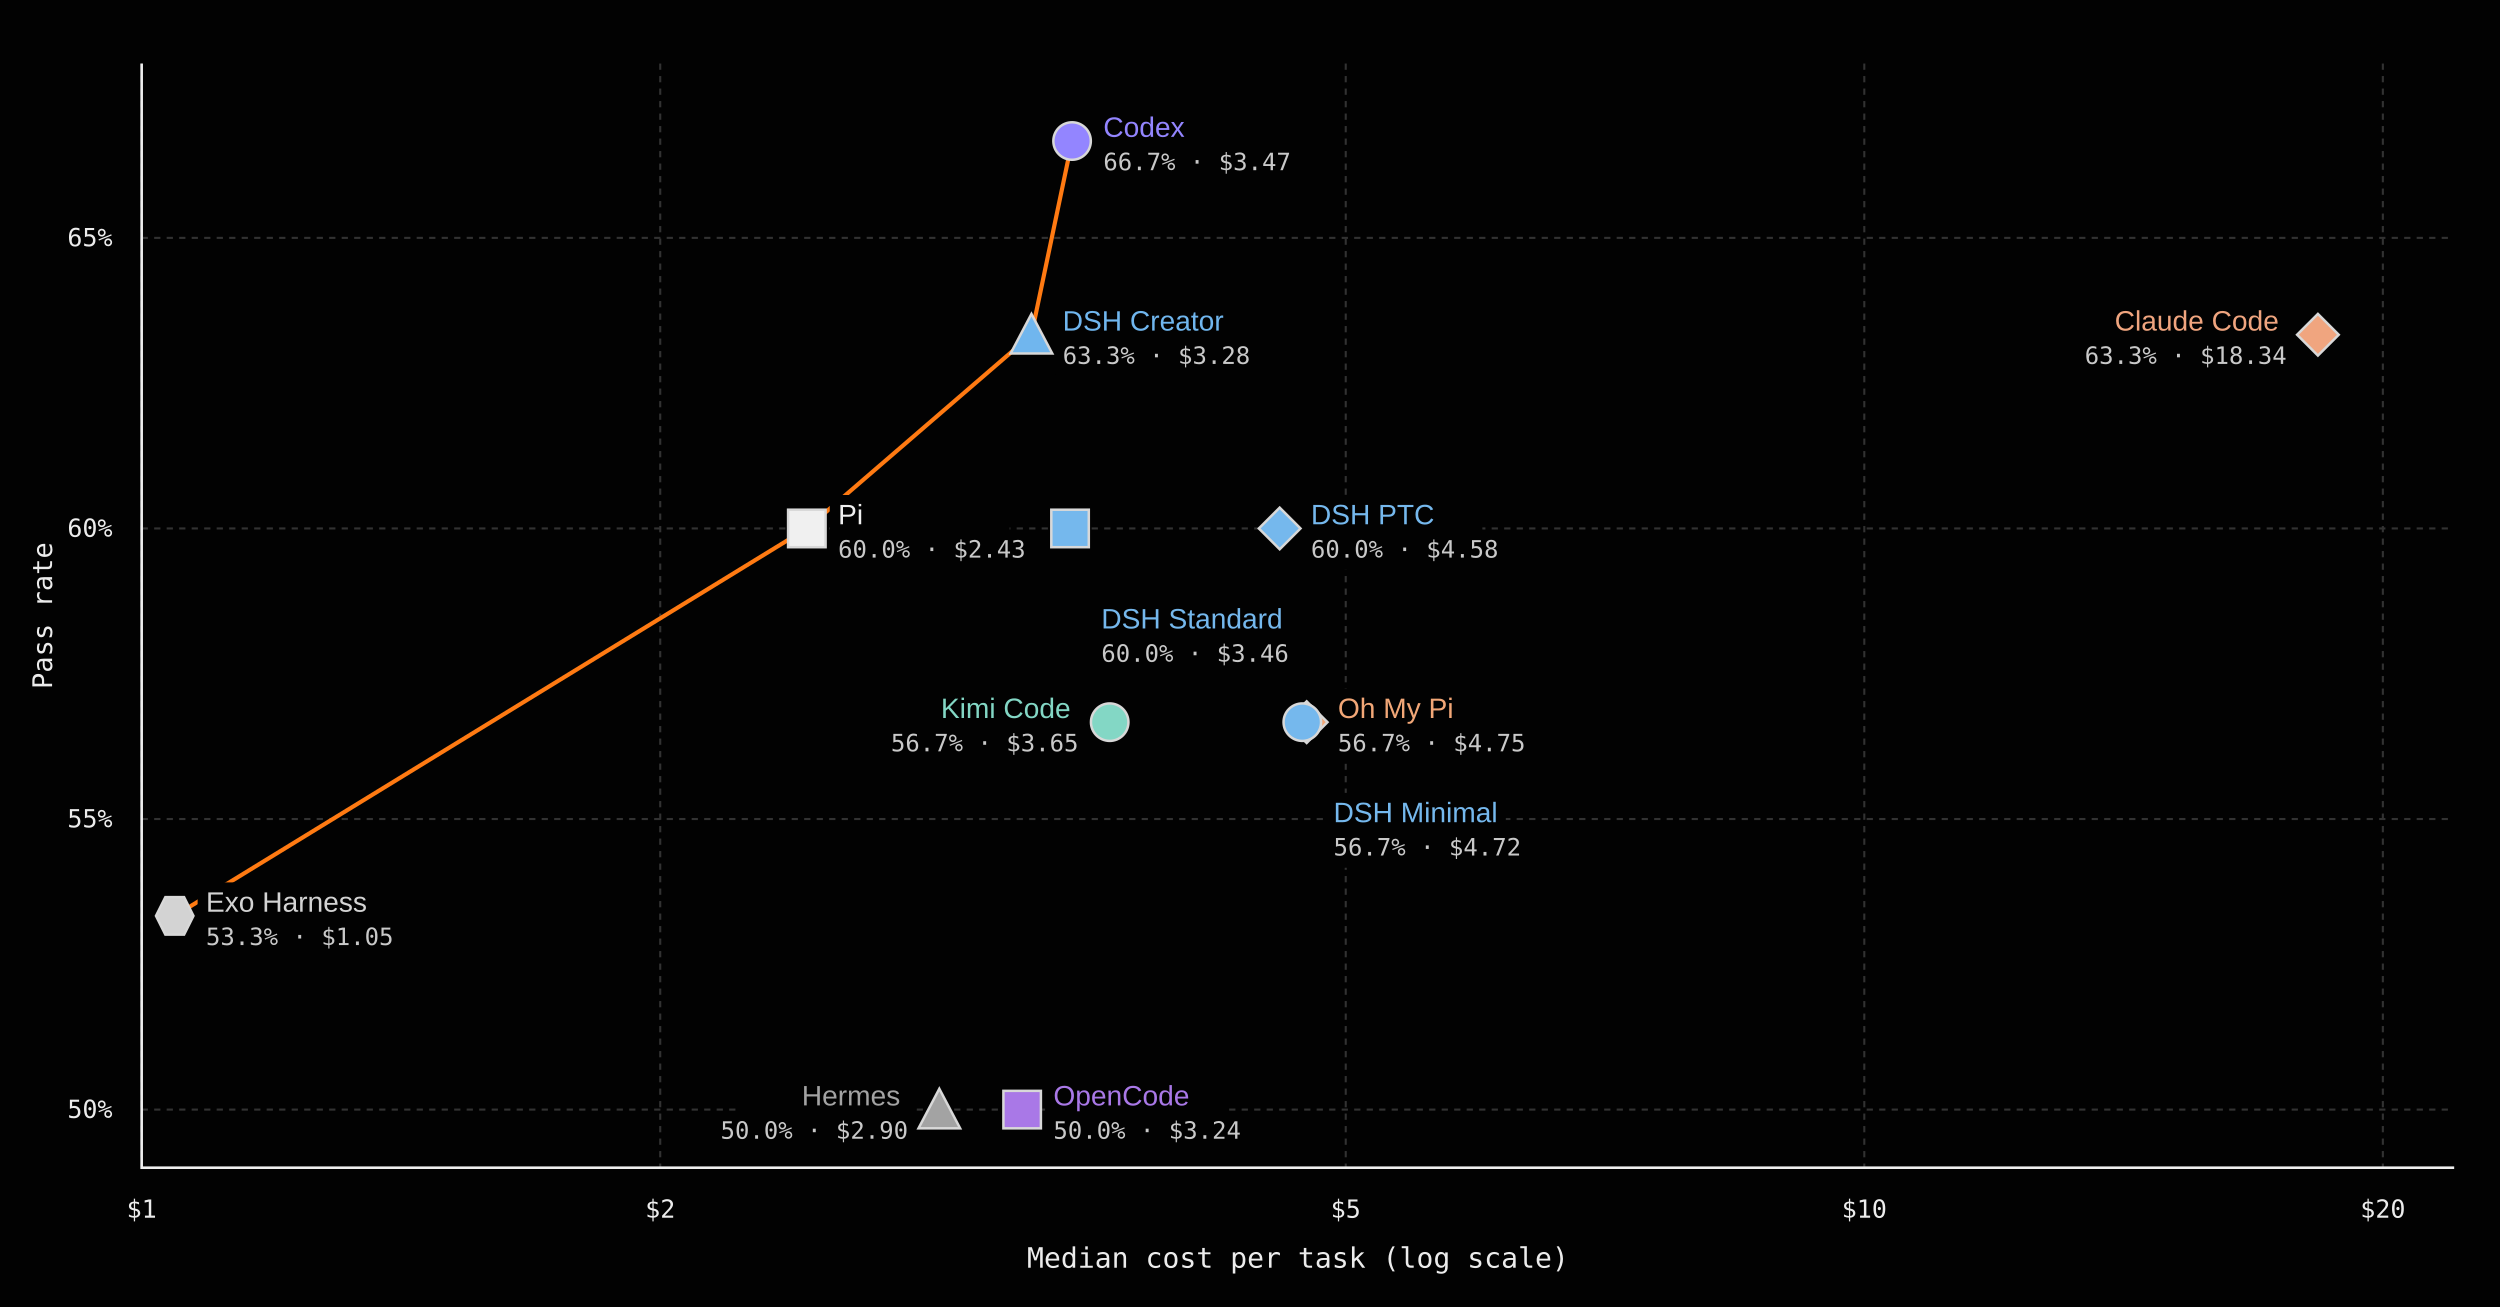
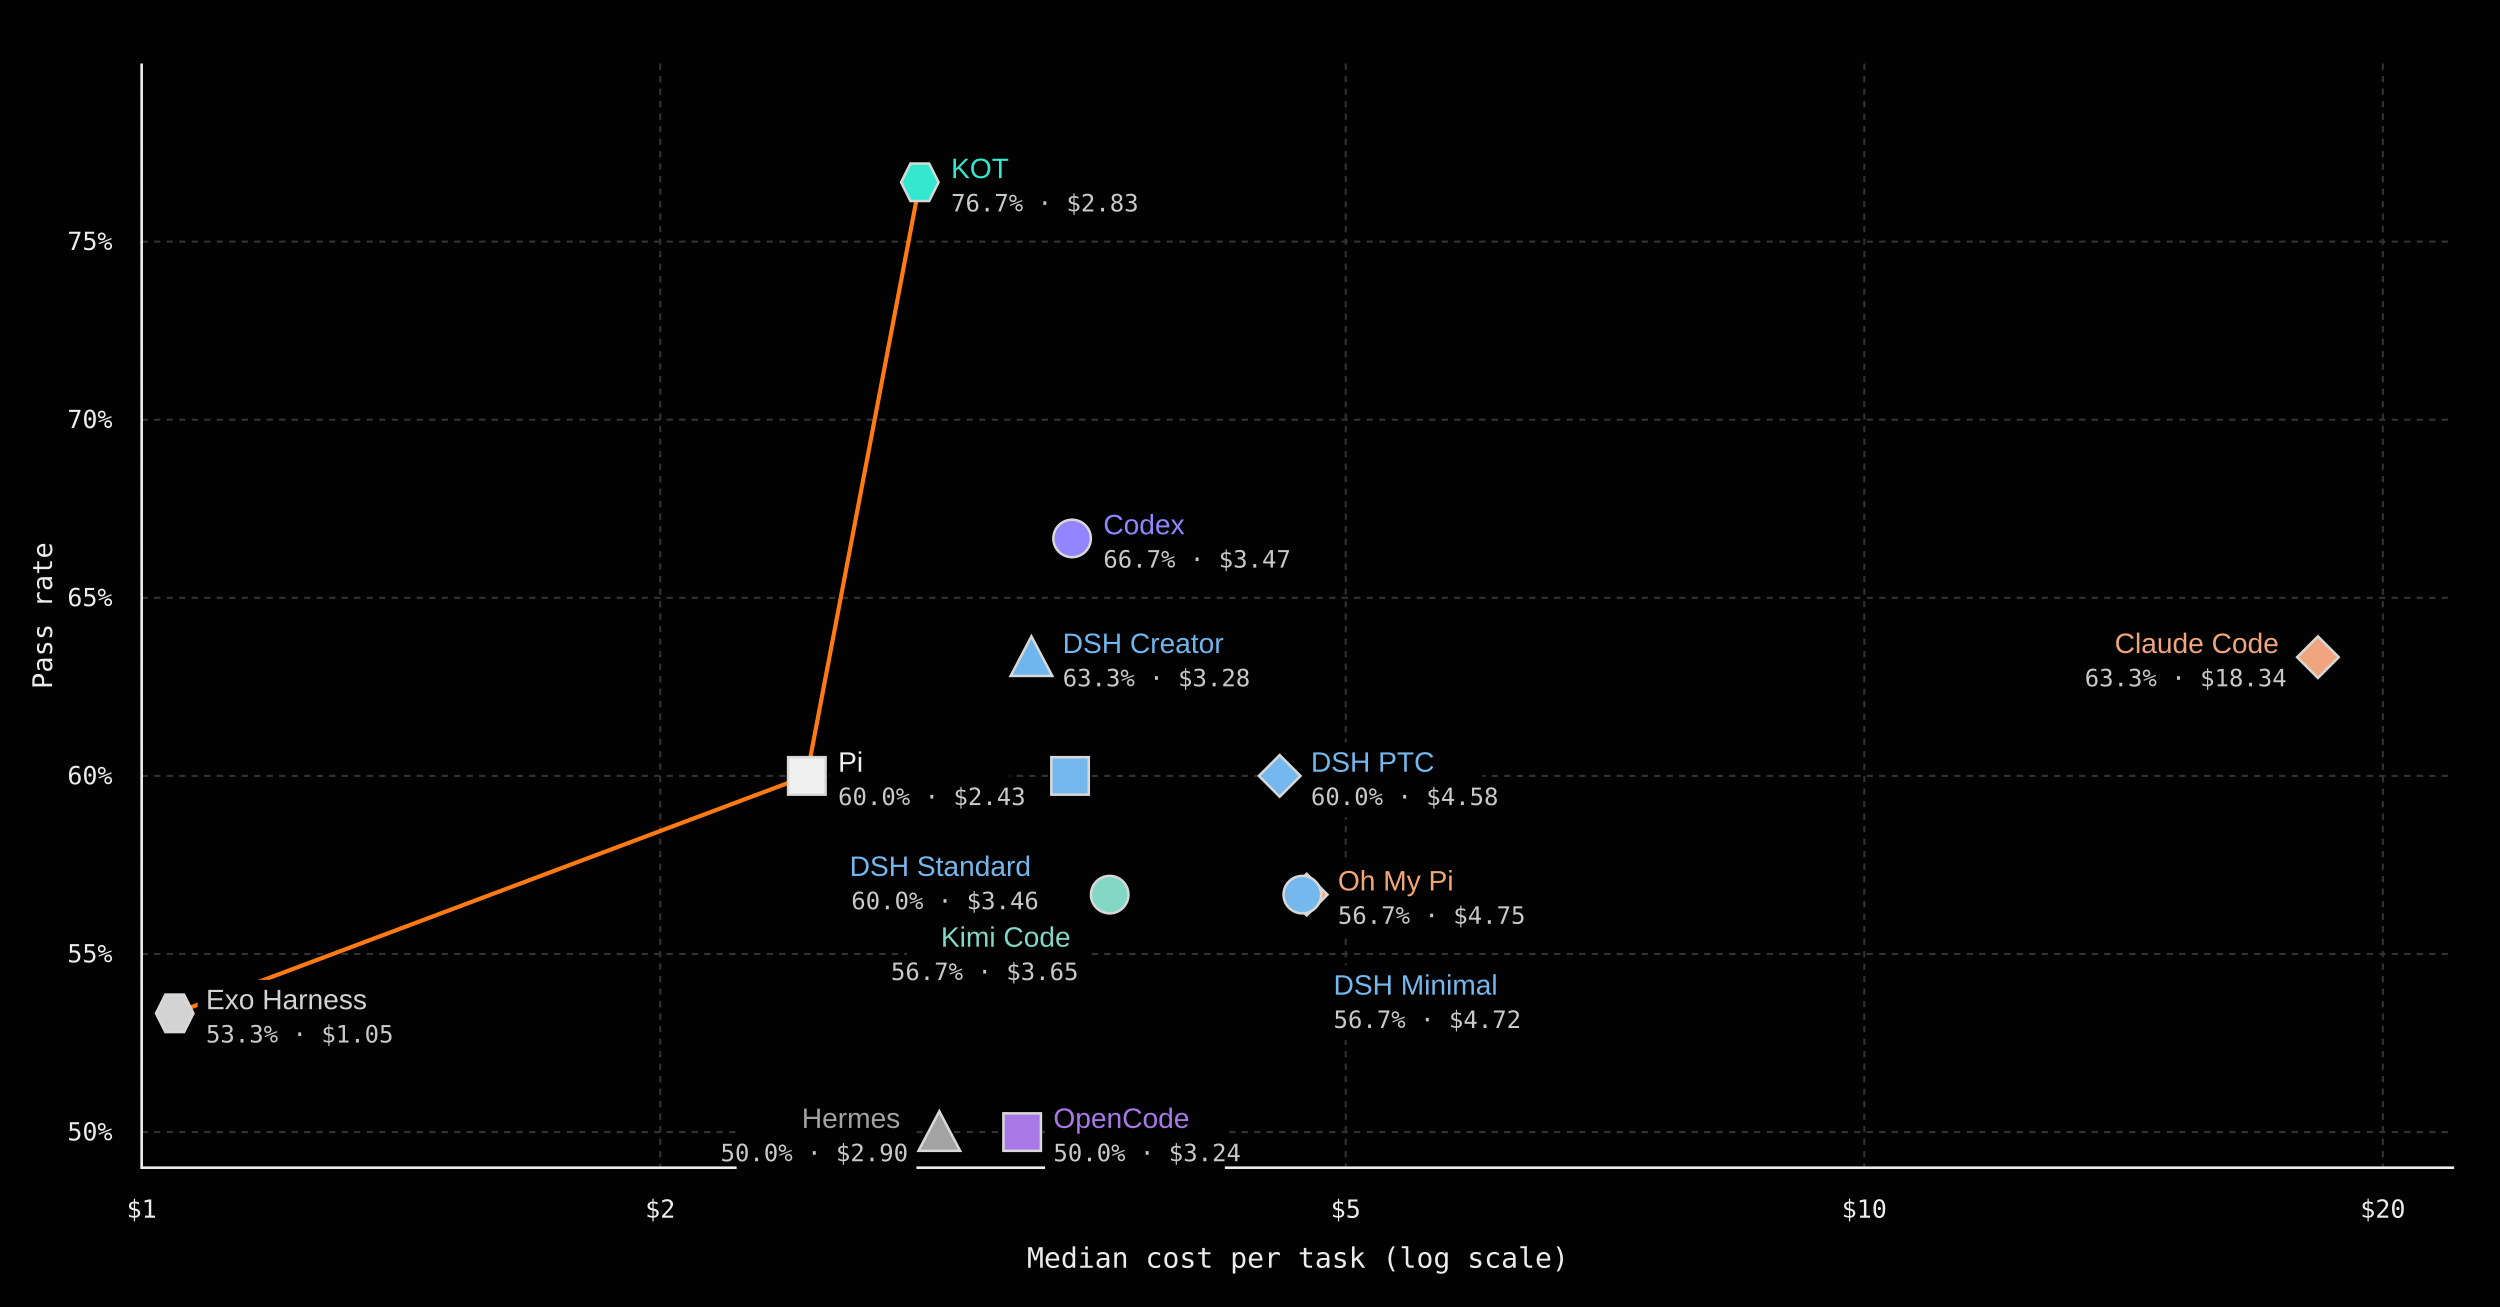
<svg xmlns="http://www.w3.org/2000/svg" width="1200" height="627" viewBox="0 1.5 1200 627" role="img" aria-label="FrontierHarness Eval for LinkedIn" shape-rendering="geometricPrecision" text-rendering="geometricPrecision">
  <rect x="0" y="1.5" width="1200" height="627" fill="#020202" />
  <rect width="1200" height="630" fill="#020202" />
  <style>
    text{font-family:Arial,Helvetica,sans-serif}.mono,.axis,.point-value{font-family:"SFMono-Regular",Menlo,monospace}
    .grid line{stroke:#323232;stroke-width:1;stroke-dasharray:3 3}.grid text{fill:#ececec;font-family:"SFMono-Regular",Menlo,monospace;font-size:12px}
    .point-name{font-size:13.5px;font-weight:400}.point-value{fill:#c9c9c9;font-size:11.5px}
  </style>
  <g class="grid axis">
    <line x1="68" y1="32" x2="68" y2="562" />
    <text x="68" y="586" text-anchor="middle">$1</text>
    <line x1="316.911" y1="32" x2="316.911" y2="562" />
    <text x="316.911" y="586" text-anchor="middle">$2</text>
    <line x1="645.953" y1="32" x2="645.953" y2="562" />
    <text x="645.953" y="586" text-anchor="middle">$5</text>
    <line x1="894.863" y1="32" x2="894.863" y2="562" />
    <text x="894.863" y="586" text-anchor="middle">$10</text>
    <line x1="1143.774" y1="32" x2="1143.774" y2="562" />
    <text x="1143.774" y="586" text-anchor="middle">$20</text>
-     <line x1="68" y1="534.105" x2="1178" y2="534.105" />
-     <text x="54" y="538.105" text-anchor="end">50%</text>
-     <line x1="68" y1="394.632" x2="1178" y2="394.632" />
-     <text x="54" y="398.632" text-anchor="end">55%</text>
-     <line x1="68" y1="255.158" x2="1178" y2="255.158" />
-     <text x="54" y="259.158" text-anchor="end">60%</text>
-     <line x1="68" y1="115.684" x2="1178" y2="115.684" />
-     <text x="54" y="119.684" text-anchor="end">65%</text>
+     <line x1="68" y1="544.903" x2="1178" y2="544.903" />
+     <text x="54" y="548.903" text-anchor="end">50%</text>
+     <line x1="68" y1="459.419" x2="1178" y2="459.419" />
+     <text x="54" y="463.419" text-anchor="end">55%</text>
+     <line x1="68" y1="373.935" x2="1178" y2="373.935" />
+     <text x="54" y="377.935" text-anchor="end">60%</text>
+     <line x1="68" y1="288.452" x2="1178" y2="288.452" />
+     <text x="54" y="292.452" text-anchor="end">65%</text>
+     <line x1="68" y1="202.968" x2="1178" y2="202.968" />
+     <text x="54" y="206.968" text-anchor="end">70%</text>
+     <line x1="68" y1="117.484" x2="1178" y2="117.484" />
+     <text x="54" y="121.484" text-anchor="end">75%</text>
  </g>
  <path d="M 68 32 V 562 H 1178" fill="none" stroke="#eeeeee" stroke-width="1.25" />
-   <polyline points="83.865,441.123 387.282,255.158 495.093,162.175 514.602,69.193" fill="none" stroke="#ff7a12" stroke-width="2" stroke-linecap="round" stroke-linejoin="round" />
+   <polyline points="83.865,487.914 387.282,373.935 441.515,88.989" fill="none" stroke="#ff7a12" stroke-width="2" stroke-linecap="round" stroke-linejoin="round" />
  <g>
-     <rect x="525.602" y="53.123" width="86.3" height="35.945" rx="2" fill="#020202" />
-     <circle cx="514.602" cy="69.193" r="9" fill="#9385ff" stroke="#d8d8d8" stroke-width="1.2" />
-     <text class="point-name" data-placement="right-center" x="529.602" y="67.193" fill="#9385ff" text-anchor="start">
+     <rect x="452.515" y="72.919" width="86.3" height="35.945" rx="2" fill="#020202" />
+     <path d="M 432.515 88.989 L 437.015 79.989 L 446.015 79.989 L 450.515 88.989 L 446.015 97.989 L 437.015 97.989 Z" fill="rgb(52,231,207)" stroke="#d8d8d8" stroke-width="1.2" />
+     <text class="point-name" data-placement="right-center" x="456.515" y="86.989" fill="rgb(52,231,207)" text-anchor="start">
+       <tspan x="456.515">KOT</tspan>
+       <tspan class="point-value" x="456.515" dy="16">76.7% · $2.83</tspan>
+     </text>
+   </g>
+   <g>
+     <rect x="525.602" y="243.887" width="86.3" height="35.945" rx="2" fill="#020202" />
+     <circle cx="514.602" cy="259.957" r="9" fill="#9385ff" stroke="#d8d8d8" stroke-width="1.2" />
+     <text class="point-name" data-placement="right-center" x="529.602" y="257.957" fill="#9385ff" text-anchor="start">
      <tspan x="529.602">Codex</tspan>
      <tspan class="point-value" x="529.602" dy="16">66.7% · $3.47</tspan>
    </text>
  </g>
  <g>
-     <rect x="506.093" y="146.105" width="86.7" height="35.945" rx="2" fill="#020202" />
-     <path d="M 495.093 152.175 L 505.093 171.175 L 485.093 171.175 Z" fill="#70b6ee" stroke="#d8d8d8" stroke-width="1.2" />
-     <text class="point-name" data-placement="right-center" x="510.093" y="160.175" fill="#70b6ee" text-anchor="start">
+     <rect x="506.093" y="300.876" width="86.7" height="35.945" rx="2" fill="#020202" />
+     <path d="M 495.093 306.946 L 505.093 325.946 L 485.093 325.946 Z" fill="#70b6ee" stroke="#d8d8d8" stroke-width="1.2" />
+     <text class="point-name" data-placement="right-center" x="510.093" y="314.946" fill="#70b6ee" text-anchor="start">
      <tspan x="510.093">DSH Creator</tspan>
      <tspan class="point-value" x="510.093" dy="16">63.3% · $3.28</tspan>
    </text>
  </g>
  <g>
-     <rect x="1008.796" y="146.105" width="92.8" height="35.945" rx="2" fill="#020202" />
-     <path d="M 1112.596 152.175 L 1122.596 162.175 L 1112.596 172.175 L 1102.596 162.175 Z" fill="#f0a57f" stroke="#d8d8d8" stroke-width="1.2" />
-     <text class="point-name" data-placement="left-center" x="1097.596" y="160.175" fill="#f0a57f" text-anchor="end">
+     <rect x="1008.796" y="300.876" width="92.8" height="35.945" rx="2" fill="#020202" />
+     <path d="M 1112.596 306.946 L 1122.596 316.946 L 1112.596 326.946 L 1102.596 316.946 Z" fill="#f0a57f" stroke="#d8d8d8" stroke-width="1.2" />
+     <text class="point-name" data-placement="left-center" x="1097.596" y="314.946" fill="#f0a57f" text-anchor="end">
      <tspan x="1097.596">Claude Code</tspan>
      <tspan class="point-value" x="1097.596" dy="16">63.3% · $18.34</tspan>
    </text>
  </g>
  <g>
-     <rect x="398.282" y="239.088" width="86.3" height="35.945" rx="2" fill="#020202" />
-     <rect x="378.282" y="246.158" width="18" height="18" fill="#f0f0f0" stroke="#d8d8d8" stroke-width="1.2" />
-     <text class="point-name" data-placement="right-center" x="402.282" y="253.158" fill="#f0f0f0" text-anchor="start">
+     <rect x="398.282" y="357.865" width="86.3" height="35.945" rx="2" fill="#020202" />
+     <rect x="378.282" y="364.935" width="18" height="18" fill="#f0f0f0" stroke="#d8d8d8" stroke-width="1.2" />
+     <text class="point-name" data-placement="right-center" x="402.282" y="371.935" fill="#f0f0f0" text-anchor="start">
      <tspan x="402.282">Pi</tspan>
      <tspan class="point-value" x="402.282" dy="16">60.0% · $2.43</tspan>
    </text>
  </g>
  <g>
-     <rect x="625.245" y="239.088" width="86.3" height="35.945" rx="2" fill="#020202" />
-     <path d="M 614.245 245.158 L 624.245 255.158 L 614.245 265.158 L 604.245 255.158 Z" fill="#75b8ed" stroke="#d8d8d8" stroke-width="1.2" />
-     <text class="point-name" data-placement="right-center" x="629.245" y="253.158" fill="#75b8ed" text-anchor="start">
+     <rect x="625.245" y="357.865" width="86.3" height="35.945" rx="2" fill="#020202" />
+     <path d="M 614.245 363.935 L 624.245 373.935 L 614.245 383.935 L 604.245 373.935 Z" fill="#75b8ed" stroke="#d8d8d8" stroke-width="1.2" />
+     <text class="point-name" data-placement="right-center" x="629.245" y="371.935" fill="#75b8ed" text-anchor="start">
      <tspan x="629.245">DSH PTC</tspan>
      <tspan class="point-value" x="629.245" dy="16">60.0% · $4.58</tspan>
    </text>
  </g>
  <g>
-     <rect x="524.627" y="289.088" width="94.2" height="35.945" rx="2" fill="#020202" />
-     <rect x="504.627" y="246.158" width="18" height="18" fill="#75b8ed" stroke="#d8d8d8" stroke-width="1.2" />
-     <text class="point-name" data-placement="right-far-below" x="528.627" y="303.158" fill="#75b8ed" text-anchor="start">
-       <tspan x="528.627">DSH Standard</tspan>
-       <tspan class="point-value" x="528.627" dy="16">60.0% · $3.46</tspan>
+     <rect x="408.427" y="407.865" width="94.2" height="35.945" rx="2" fill="#020202" />
+     <rect x="504.627" y="364.935" width="18" height="18" fill="#75b8ed" stroke="#d8d8d8" stroke-width="1.2" />
+     <text class="point-name" data-placement="left-far-below" x="498.627" y="421.935" fill="#75b8ed" text-anchor="end">
+       <tspan x="498.627">DSH Standard</tspan>
+       <tspan class="point-value" x="498.627" dy="16">60.0% · $3.46</tspan>
    </text>
  </g>
  <g>
-     <rect x="638.196" y="332.07" width="86.3" height="35.945" rx="2" fill="#020202" />
-     <path d="M 627.196 338.14 L 637.196 348.14 L 627.196 358.14 L 617.196 348.14 Z" fill="#f2a777" stroke="#d8d8d8" stroke-width="1.2" />
-     <text class="point-name" data-placement="right-center" x="642.196" y="346.14" fill="#f2a777" text-anchor="start">
+     <rect x="638.196" y="414.855" width="86.3" height="35.945" rx="2" fill="#020202" />
+     <path d="M 627.196 420.925 L 637.196 430.925 L 627.196 440.925 L 617.196 430.925 Z" fill="#f2a777" stroke="#d8d8d8" stroke-width="1.2" />
+     <text class="point-name" data-placement="right-center" x="642.196" y="428.925" fill="#f2a777" text-anchor="start">
      <tspan x="642.196">Oh My Pi</tspan>
      <tspan class="point-value" x="642.196" dy="16">56.7% · $4.75</tspan>
    </text>
  </g>
  <g>
-     <rect x="435.353" y="332.07" width="86.3" height="35.945" rx="2" fill="#020202" />
-     <circle cx="532.653" cy="348.14" r="9" fill="#83d7c5" stroke="#d8d8d8" stroke-width="1.2" />
-     <text class="point-name" data-placement="left-center" x="517.653" y="346.14" fill="#83d7c5" text-anchor="end">
+     <rect x="435.353" y="441.855" width="86.3" height="35.945" rx="2" fill="#020202" />
+     <circle cx="532.653" cy="430.925" r="9" fill="#83d7c5" stroke="#d8d8d8" stroke-width="1.2" />
+     <text class="point-name" data-placement="left-below" x="517.653" y="455.925" fill="#83d7c5" text-anchor="end">
      <tspan x="517.653">Kimi Code</tspan>
      <tspan class="point-value" x="517.653" dy="16">56.7% · $3.65</tspan>
    </text>
  </g>
  <g>
-     <rect x="636.102" y="382.07" width="86.7" height="35.945" rx="2" fill="#020202" />
-     <circle cx="625.102" cy="348.14" r="9" fill="#75b8ed" stroke="#d8d8d8" stroke-width="1.2" />
-     <text class="point-name" data-placement="right-far-below" x="640.102" y="396.14" fill="#75b8ed" text-anchor="start">
+     <rect x="636.102" y="464.855" width="86.7" height="35.945" rx="2" fill="#020202" />
+     <circle cx="625.102" cy="430.925" r="9" fill="#75b8ed" stroke="#d8d8d8" stroke-width="1.2" />
+     <text class="point-name" data-placement="right-far-below" x="640.102" y="478.925" fill="#75b8ed" text-anchor="start">
      <tspan x="640.102">DSH Minimal</tspan>
      <tspan class="point-value" x="640.102" dy="16">56.7% · $4.72</tspan>
    </text>
  </g>
  <g>
-     <rect x="94.865" y="425.053" width="86.7" height="35.945" rx="2" fill="#020202" />
-     <path d="M 74.865 441.123 L 79.365 432.123 L 88.365 432.123 L 92.865 441.123 L 88.365 450.123 L 79.365 450.123 Z" fill="#d3d3d3" stroke="#d8d8d8" stroke-width="1.2" />
-     <text class="point-name" data-placement="right-center" x="98.865" y="439.123" fill="#d3d3d3" text-anchor="start">
+     <rect x="94.865" y="471.844" width="86.7" height="35.945" rx="2" fill="#020202" />
+     <path d="M 74.865 487.914 L 79.365 478.914 L 88.365 478.914 L 92.865 487.914 L 88.365 496.914 L 79.365 496.914 Z" fill="#d3d3d3" stroke="#d8d8d8" stroke-width="1.2" />
+     <text class="point-name" data-placement="right-center" x="98.865" y="485.914" fill="#d3d3d3" text-anchor="start">
      <tspan x="98.865">Exo Harness</tspan>
      <tspan class="point-value" x="98.865" dy="16">53.3% · $1.05</tspan>
    </text>
  </g>
  <g>
-     <rect x="501.632" y="518.035" width="86.3" height="35.945" rx="2" fill="#020202" />
-     <rect x="481.632" y="525.105" width="18" height="18" fill="#a978e7" stroke="#d8d8d8" stroke-width="1.2" />
-     <text class="point-name" data-placement="right-center" x="505.632" y="532.105" fill="#a978e7" text-anchor="start">
+     <rect x="501.632" y="528.833" width="86.3" height="35.945" rx="2" fill="#020202" />
+     <rect x="481.632" y="535.903" width="18" height="18" fill="#a978e7" stroke="#d8d8d8" stroke-width="1.2" />
+     <text class="point-name" data-placement="right-center" x="505.632" y="542.903" fill="#a978e7" text-anchor="start">
      <tspan x="505.632">OpenCode</tspan>
      <tspan class="point-value" x="505.632" dy="16">50.0% · $3.24</tspan>
    </text>
  </g>
  <g>
-     <rect x="353.572" y="518.035" width="86.3" height="35.945" rx="2" fill="#020202" />
-     <path d="M 450.872 524.105 L 460.872 543.105 L 440.872 543.105 Z" fill="#a3a3a3" stroke="#d8d8d8" stroke-width="1.2" />
-     <text class="point-name" data-placement="left-center" x="435.872" y="532.105" fill="#a3a3a3" text-anchor="end">
+     <rect x="353.572" y="528.833" width="86.3" height="35.945" rx="2" fill="#020202" />
+     <path d="M 450.872 534.903 L 460.872 553.903 L 440.872 553.903 Z" fill="#a3a3a3" stroke="#d8d8d8" stroke-width="1.2" />
+     <text class="point-name" data-placement="left-center" x="435.872" y="542.903" fill="#a3a3a3" text-anchor="end">
      <tspan x="435.872">Hermes</tspan>
      <tspan class="point-value" x="435.872" dy="16">50.0% · $2.90</tspan>
    </text>
  </g>
  <text x="623" y="610" fill="#ececec" text-anchor="middle" class="mono" font-size="13.5">Median cost per task (log scale)</text>
  <text x="25" y="297" fill="#ececec" text-anchor="middle" class="mono" font-size="13" transform="rotate(-90 25 297)">Pass rate</text>
</svg>
